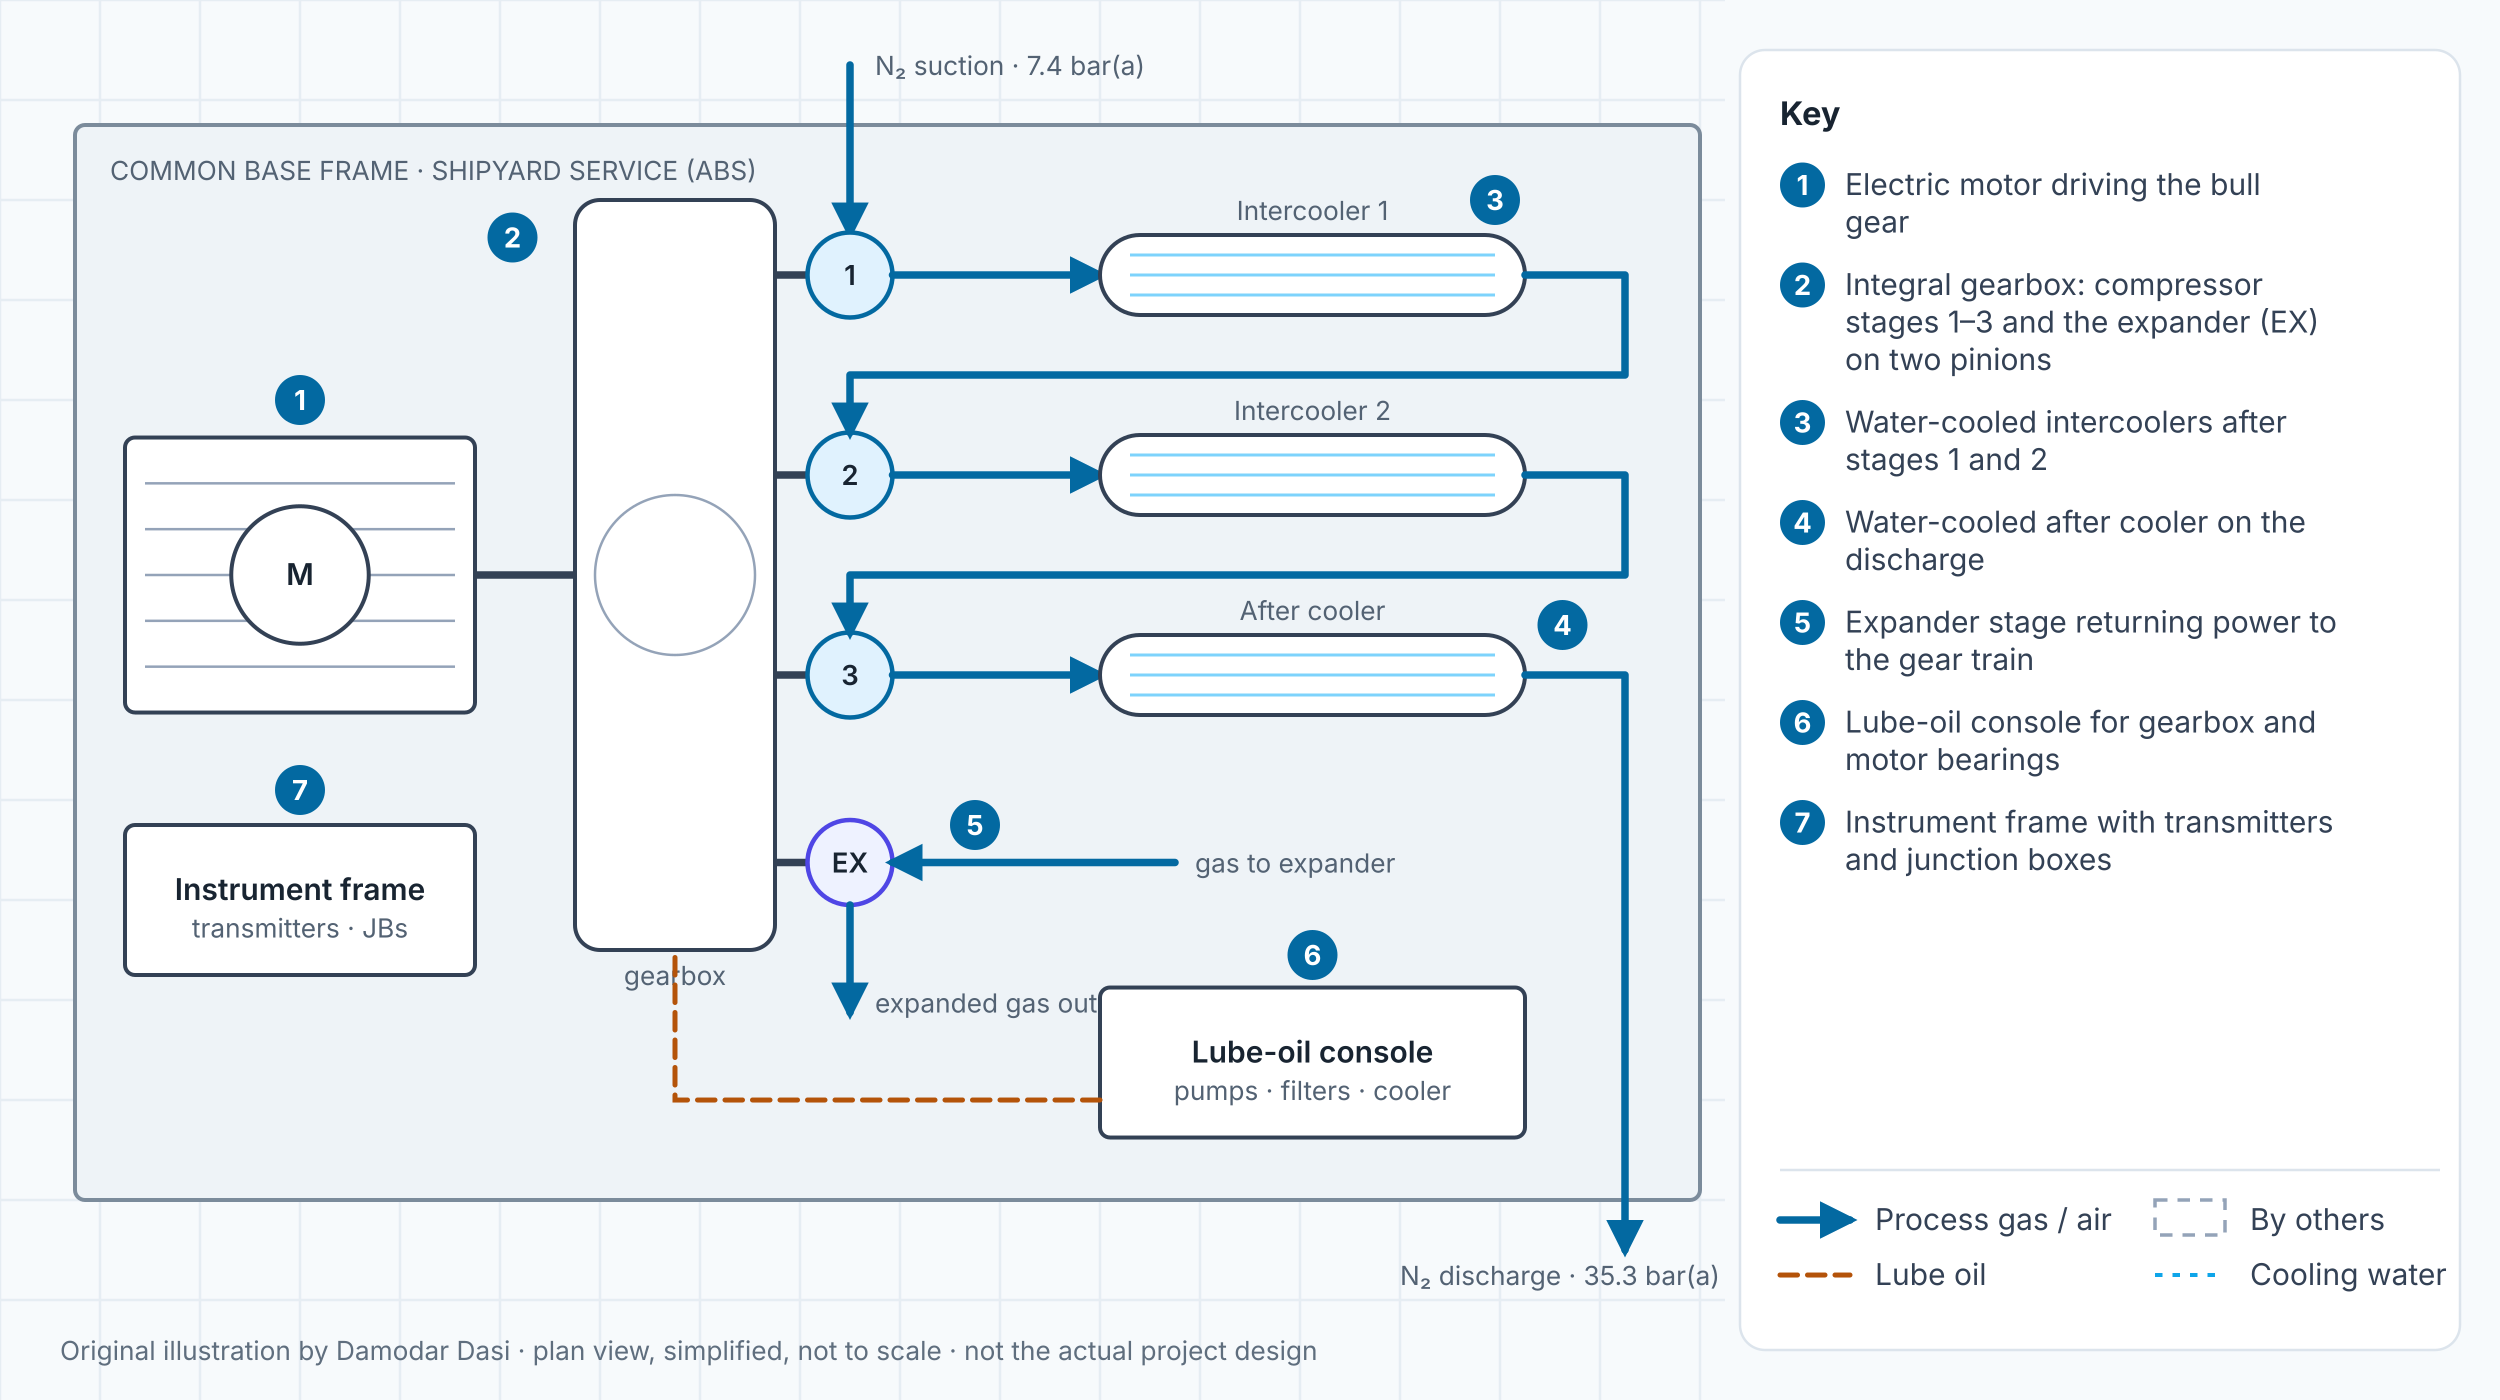
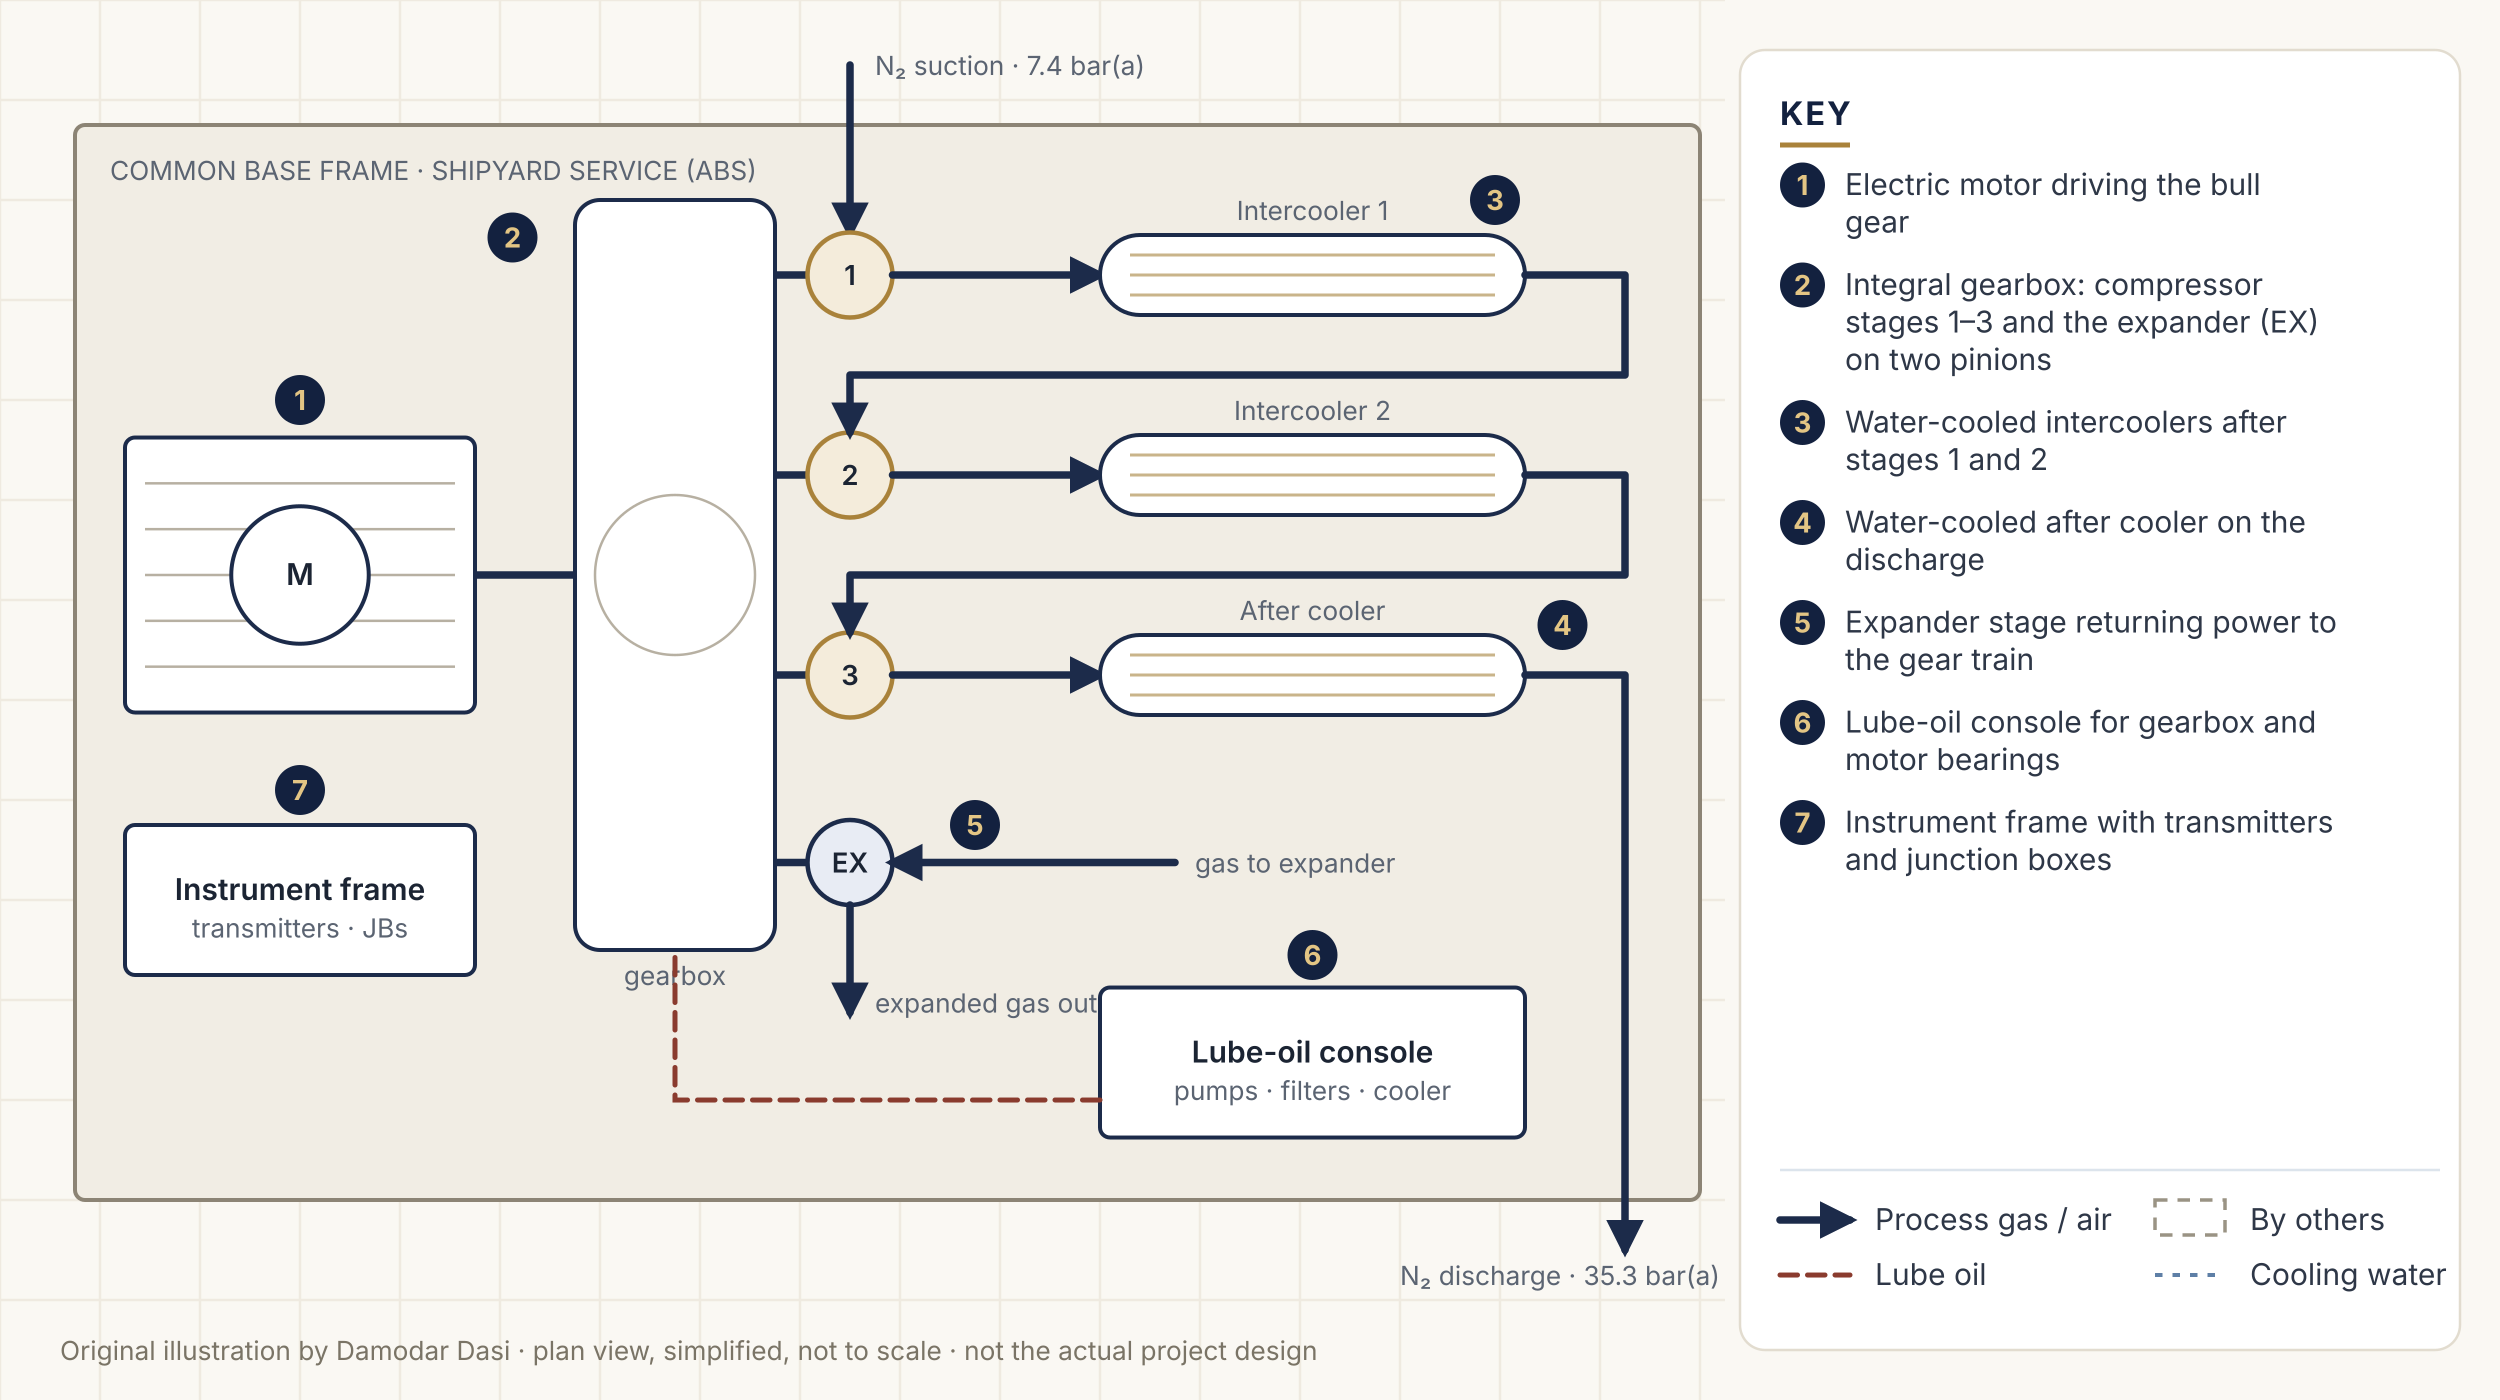
<svg xmlns="http://www.w3.org/2000/svg" class="ly" viewBox="0 0 1000 560" role="img" aria-labelledby="lyc01-t lyc01-d">
  <style>
.ly{font-family:Inter,system-ui,sans-serif}
- .ly .bg{fill:#F7FAFC}
- .ly .grid{stroke:#E6EDF3;stroke-width:1}
- .ly .frm{fill:#EEF3F7;stroke:#7B8B9B;stroke-width:1.6}
- .ly .frm2{fill:none;stroke:#7B8B9B;stroke-width:1;stroke-dasharray:6 5}
- .ly .eq{fill:#FFFFFF;stroke:#334155;stroke-width:1.6}
- .ly .eqa{fill:#E0F2FE;stroke:#0369A1;stroke-width:1.8}
- .ly .eqx{fill:#EEF2FF;stroke:#4F46E5;stroke-width:1.8}
- .ly .cust{fill:#FFFFFF;stroke:#94A3B8;stroke-width:1.4;stroke-dasharray:5 4}
- .ly .fin{stroke:#94A3B8;stroke-width:1}
- .ly .tube{stroke:#7DD3FC;stroke-width:1.2}
- .ly .gas{fill:none;stroke:#0369A1;stroke-width:3;stroke-linecap:round;stroke-linejoin:round}
- .ly .oil{fill:none;stroke:#B45309;stroke-width:2;stroke-dasharray:7 4;stroke-linecap:round}
- .ly .cw{fill:none;stroke:#0EA5E9;stroke-width:1.6;stroke-dasharray:3 4}
- .ly .shaft{stroke:#334155;stroke-width:3}
- .ly .t{fill:#182431;font-size:12px;font-weight:600}
- .ly .ts{fill:#536273;font-size:10.5px}
+ .ly .bg{fill:#FAF8F3}
+ .ly .grid{stroke:#EFEAE0;stroke-width:1}
+ .ly .frm{fill:#F1EDE4;stroke:#8C8475;stroke-width:1.6}
+ .ly .frm2{fill:none;stroke:#8C8475;stroke-width:1;stroke-dasharray:6 5}
+ .ly .eq{fill:#FFFFFF;stroke:#1C2B4A;stroke-width:1.6}
+ .ly .eqa{fill:#F4ECDB;stroke:#A9823A;stroke-width:1.8}
+ .ly .eqx{fill:#E8ECF4;stroke:#1C2B4A;stroke-width:1.8}
+ .ly .cust{fill:#FFFFFF;stroke:#9A9384;stroke-width:1.4;stroke-dasharray:5 4}
+ .ly .fin{stroke:#B7B0A2;stroke-width:1}
+ .ly .tube{stroke:#C9B48A;stroke-width:1.2}
+ .ly .gas{fill:none;stroke:#1C2B4A;stroke-width:3;stroke-linecap:round;stroke-linejoin:round}
+ .ly .oil{fill:none;stroke:#8A3B2E;stroke-width:2;stroke-dasharray:7 4;stroke-linecap:round}
+ .ly .cw{fill:none;stroke:#5E7FA6;stroke-width:1.6;stroke-dasharray:3 4}
+ .ly .shaft{stroke:#1C2B4A;stroke-width:3}
+ .ly .t{fill:#1B2433;font-size:12px;font-weight:600}
+ .ly .ts{fill:#5B6472;font-size:10.5px}
.ly .tc{text-anchor:middle}
- .ly .bdg{fill:#0369A1}
- .ly .bdt{fill:#fff;font-size:11px;font-weight:700;text-anchor:middle}
- .ly .lgh{fill:#182431;font-size:13px;font-weight:700}
- .ly .lg{fill:#334155;font-size:12px}
- .ly .note{fill:#5F6E7E;font-size:10.5px}
- .ly .pnl{fill:#FFFFFF;stroke:#DCE4EC}
+ .ly .bdg{fill:#13213F}
+ .ly .bdt{fill:#E3C584;font-size:11px;font-weight:700;text-anchor:middle}
+ .ly .lgh{fill:#13213F;font-size:13px;font-weight:700;letter-spacing:.06em}
+ .ly .lg{fill:#2E3747;font-size:12px}
+ .ly .note{fill:#7A7466;font-size:10.5px}
+ .ly .pnl{fill:#FFFFFF;stroke:#E2DCCF}
</style>
  <defs>
    <marker id="ar" viewBox="0 0 10 10" refX="8" refY="5" markerWidth="5" markerHeight="5" orient="auto">
-       <path d="M0 0L10 5L0 10z" fill="#0369A1" />
+       <path d="M0 0L10 5L0 10z" fill="#1C2B4A" />
    </marker>
  </defs>
  <rect class="bg" width="1000" height="560" />
  <line class="grid" x1="0" y1="0" x2="0" y2="560" />
  <line class="grid" x1="40" y1="0" x2="40" y2="560" />
  <line class="grid" x1="80" y1="0" x2="80" y2="560" />
  <line class="grid" x1="120" y1="0" x2="120" y2="560" />
  <line class="grid" x1="160" y1="0" x2="160" y2="560" />
  <line class="grid" x1="200" y1="0" x2="200" y2="560" />
  <line class="grid" x1="240" y1="0" x2="240" y2="560" />
  <line class="grid" x1="280" y1="0" x2="280" y2="560" />
  <line class="grid" x1="320" y1="0" x2="320" y2="560" />
  <line class="grid" x1="360" y1="0" x2="360" y2="560" />
  <line class="grid" x1="400" y1="0" x2="400" y2="560" />
  <line class="grid" x1="440" y1="0" x2="440" y2="560" />
  <line class="grid" x1="480" y1="0" x2="480" y2="560" />
  <line class="grid" x1="520" y1="0" x2="520" y2="560" />
  <line class="grid" x1="560" y1="0" x2="560" y2="560" />
  <line class="grid" x1="600" y1="0" x2="600" y2="560" />
  <line class="grid" x1="640" y1="0" x2="640" y2="560" />
  <line class="grid" x1="680" y1="0" x2="680" y2="560" />
  <line class="grid" x1="0" y1="0" x2="690" y2="0" />
  <line class="grid" x1="0" y1="40" x2="690" y2="40" />
  <line class="grid" x1="0" y1="80" x2="690" y2="80" />
  <line class="grid" x1="0" y1="120" x2="690" y2="120" />
  <line class="grid" x1="0" y1="160" x2="690" y2="160" />
  <line class="grid" x1="0" y1="200" x2="690" y2="200" />
  <line class="grid" x1="0" y1="240" x2="690" y2="240" />
  <line class="grid" x1="0" y1="280" x2="690" y2="280" />
  <line class="grid" x1="0" y1="320" x2="690" y2="320" />
  <line class="grid" x1="0" y1="360" x2="690" y2="360" />
  <line class="grid" x1="0" y1="400" x2="690" y2="400" />
  <line class="grid" x1="0" y1="440" x2="690" y2="440" />
  <line class="grid" x1="0" y1="480" x2="690" y2="480" />
  <line class="grid" x1="0" y1="520" x2="690" y2="520" />
  <rect class="frm" x="30" y="50" width="650" height="430" rx="4" />
  <text class="ts" x="44" y="72" text-anchor="start">COMMON BASE FRAME · SHIPYARD SERVICE (ABS)</text>
  <rect class="eq" x="50" y="175" width="140" height="110" rx="4" />
  <line class="fin" x1="58" y1="193.333" x2="182" y2="193.333" />
  <line class="fin" x1="58" y1="211.667" x2="182" y2="211.667" />
  <line class="fin" x1="58" y1="230.0" x2="182" y2="230.0" />
  <line class="fin" x1="58" y1="248.333" x2="182" y2="248.333" />
  <line class="fin" x1="58" y1="266.667" x2="182" y2="266.667" />
  <circle class="eq" cx="120.0" cy="230.0" r="27.5" />
  <text class="t tc" x="120.0" y="234.0">M</text>
  <line class="shaft" x1="190" y1="230" x2="230" y2="230" />
  <rect class="eq" x="230" y="80" width="80" height="300" rx="10" />
  <circle class="fin" fill="none" cx="270.0" cy="230.0" r="32.0" />
  <text class="ts" x="270.0" y="394" text-anchor="middle">gearbox</text>
  <path class="gas" d="M340,26 L340,93" marker-end="url(#ar)" />
  <text class="ts" x="350" y="30" text-anchor="start">N₂ suction · 7.4 bar(a)</text>
  <line class="shaft" x1="310" y1="110" x2="323" y2="110" />
  <circle class="eqa" cx="340" cy="110" r="17" />
  <text class="t" x="340" y="114" text-anchor="middle" style="font-size:11px">1</text>
  <line class="shaft" x1="310" y1="190" x2="323" y2="190" />
  <circle class="eqa" cx="340" cy="190" r="17" />
  <text class="t" x="340" y="194" text-anchor="middle" style="font-size:11px">2</text>
  <line class="shaft" x1="310" y1="270" x2="323" y2="270" />
  <circle class="eqa" cx="340" cy="270" r="17" />
  <text class="t" x="340" y="274" text-anchor="middle" style="font-size:11px">3</text>
  <path class="gas" d="M357,110 L440,110" marker-end="url(#ar)" />
  <rect class="eq" x="440" y="94" width="170" height="32" rx="16.0" />
  <line class="tube" x1="452" y1="102.0" x2="598" y2="102.0" />
  <line class="tube" x1="452" y1="110.0" x2="598" y2="110.0" />
  <line class="tube" x1="452" y1="118.0" x2="598" y2="118.0" />
  <text class="ts" x="525.0" y="88" text-anchor="middle">Intercooler 1</text>
  <path class="gas" d="M610,110 L650,110 L650,150.0 L340,150.0 L340,173" marker-end="url(#ar)" />
  <path class="gas" d="M357,190 L440,190" marker-end="url(#ar)" />
  <rect class="eq" x="440" y="174" width="170" height="32" rx="16.0" />
  <line class="tube" x1="452" y1="182.0" x2="598" y2="182.0" />
  <line class="tube" x1="452" y1="190.0" x2="598" y2="190.0" />
  <line class="tube" x1="452" y1="198.0" x2="598" y2="198.0" />
  <text class="ts" x="525.0" y="168" text-anchor="middle">Intercooler 2</text>
  <path class="gas" d="M610,190 L650,190 L650,230.0 L340,230.0 L340,253" marker-end="url(#ar)" />
  <path class="gas" d="M357,270 L440,270" marker-end="url(#ar)" />
  <rect class="eq" x="440" y="254" width="170" height="32" rx="16.0" />
  <line class="tube" x1="452" y1="262.0" x2="598" y2="262.0" />
  <line class="tube" x1="452" y1="270.0" x2="598" y2="270.0" />
  <line class="tube" x1="452" y1="278.0" x2="598" y2="278.0" />
  <text class="ts" x="525.0" y="248" text-anchor="middle">After cooler</text>
  <path class="gas" d="M610,270 L650,270 L650,500" marker-end="url(#ar)" />
  <text class="ts" x="560" y="514" text-anchor="start">N₂ discharge · 35.3 bar(a)</text>
  <line class="shaft" x1="310" y1="345" x2="323" y2="345" />
  <circle class="eqx" cx="340" cy="345" r="17" />
  <text class="t" x="340" y="349" text-anchor="middle" style="font-size:11px">EX</text>
  <path class="gas" d="M470,345 L357,345" marker-end="url(#ar)" />
  <text class="ts" x="478" y="349" text-anchor="start">gas to expander</text>
  <path class="gas" d="M340,362 L340,405" marker-end="url(#ar)" />
  <text class="ts" x="350" y="405" text-anchor="start">expanded gas out</text>
  <rect class="eq" x="440" y="395" width="170" height="60" rx="4" />
  <text class="t tc" x="525.0" y="425.0">Lube-oil console</text>
  <text class="ts tc" x="525.0" y="440.0">pumps · filters · cooler</text>
  <path class="oil" d="M440,440 L270,440 L270,380" />
  <rect class="eq" x="50" y="330" width="140" height="60" rx="4" />
  <text class="t tc" x="120.0" y="360.0">Instrument frame</text>
  <text class="ts tc" x="120.0" y="375.0">transmitters · JBs</text>
  <circle class="bdg" cx="120" cy="160" r="10" />
  <text class="bdt" x="120" y="164">1</text>
  <circle class="bdg" cx="205" cy="95" r="10" />
  <text class="bdt" x="205" y="99">2</text>
  <circle class="bdg" cx="598" cy="80" r="10" />
  <text class="bdt" x="598" y="84">3</text>
  <circle class="bdg" cx="625" cy="250" r="10" />
  <text class="bdt" x="625" y="254">4</text>
  <circle class="bdg" cx="390" cy="330" r="10" />
  <text class="bdt" x="390" y="334">5</text>
  <circle class="bdg" cx="525" cy="382" r="10" />
  <text class="bdt" x="525" y="386">6</text>
  <circle class="bdg" cx="120" cy="316" r="10" />
  <text class="bdt" x="120" y="320">7</text>
  <rect class="pnl" x="696" y="20" width="288" height="520" rx="10" />
-   <text class="lgh" x="712" y="50">Key</text>
+   <text class="lgh" x="712" y="50">KEY</text>
+   <line x1="712" y1="58" x2="740" y2="58" stroke="#A9823A" stroke-width="2" />
  <circle class="bdg" cx="721" cy="74" r="9" />
  <text class="bdt" x="721" y="78">1</text>
  <text class="lg" x="738" y="78">Electric motor driving the bull</text>
  <text class="lg" x="738" y="93">gear</text>
  <circle class="bdg" cx="721" cy="114" r="9" />
  <text class="bdt" x="721" y="118">2</text>
  <text class="lg" x="738" y="118">Integral gearbox: compressor</text>
  <text class="lg" x="738" y="133">stages 1–3 and the expander (EX)</text>
  <text class="lg" x="738" y="148">on two pinions</text>
  <circle class="bdg" cx="721" cy="169" r="9" />
  <text class="bdt" x="721" y="173">3</text>
  <text class="lg" x="738" y="173">Water-cooled intercoolers after</text>
  <text class="lg" x="738" y="188">stages 1 and 2</text>
  <circle class="bdg" cx="721" cy="209" r="9" />
  <text class="bdt" x="721" y="213">4</text>
  <text class="lg" x="738" y="213">Water-cooled after cooler on the</text>
  <text class="lg" x="738" y="228">discharge</text>
  <circle class="bdg" cx="721" cy="249" r="9" />
  <text class="bdt" x="721" y="253">5</text>
  <text class="lg" x="738" y="253">Expander stage returning power to</text>
  <text class="lg" x="738" y="268">the gear train</text>
  <circle class="bdg" cx="721" cy="289" r="9" />
  <text class="bdt" x="721" y="293">6</text>
  <text class="lg" x="738" y="293">Lube-oil console for gearbox and</text>
  <text class="lg" x="738" y="308">motor bearings</text>
  <circle class="bdg" cx="721" cy="329" r="9" />
  <text class="bdt" x="721" y="333">7</text>
  <text class="lg" x="738" y="333">Instrument frame with transmitters</text>
  <text class="lg" x="738" y="348">and junction boxes</text>
  <line x1="712" y1="468" x2="976" y2="468" stroke="#DCE4EC" />
  <path class="gas" d="M712,488 h28" marker-end="url(#ar)" />
  <text class="lg" x="750" y="492">Process gas / air</text>
  <path class="oil" d="M712,510 h28" />
  <text class="lg" x="750" y="514">Lube oil</text>
  <path class="cw" d="M862,510 h28" />
  <text class="lg" x="900" y="514">Cooling water</text>
  <rect class="cust" x="862" y="480" width="28" height="14" />
  <text class="lg" x="900" y="492">By others</text>
  <text class="note" x="24" y="544">Original illustration by Damodar Dasi · plan view, simplified, not to scale · not the actual project design</text>
</svg>
